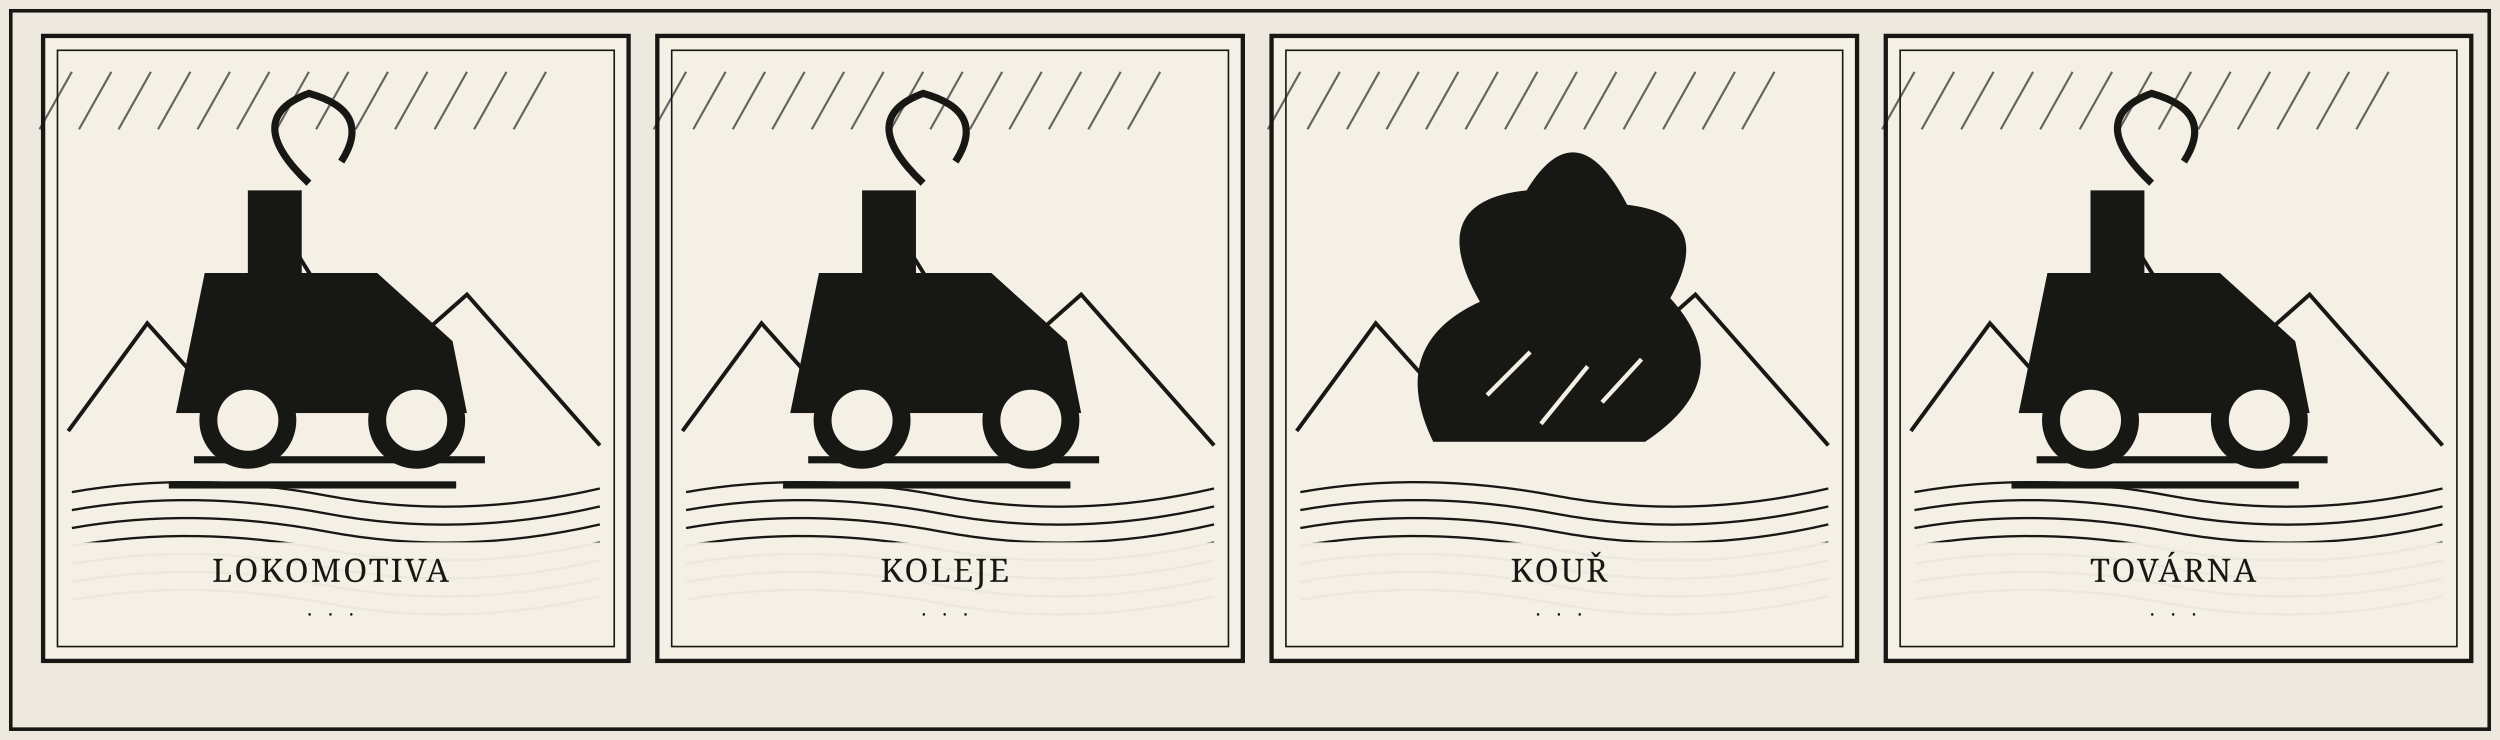
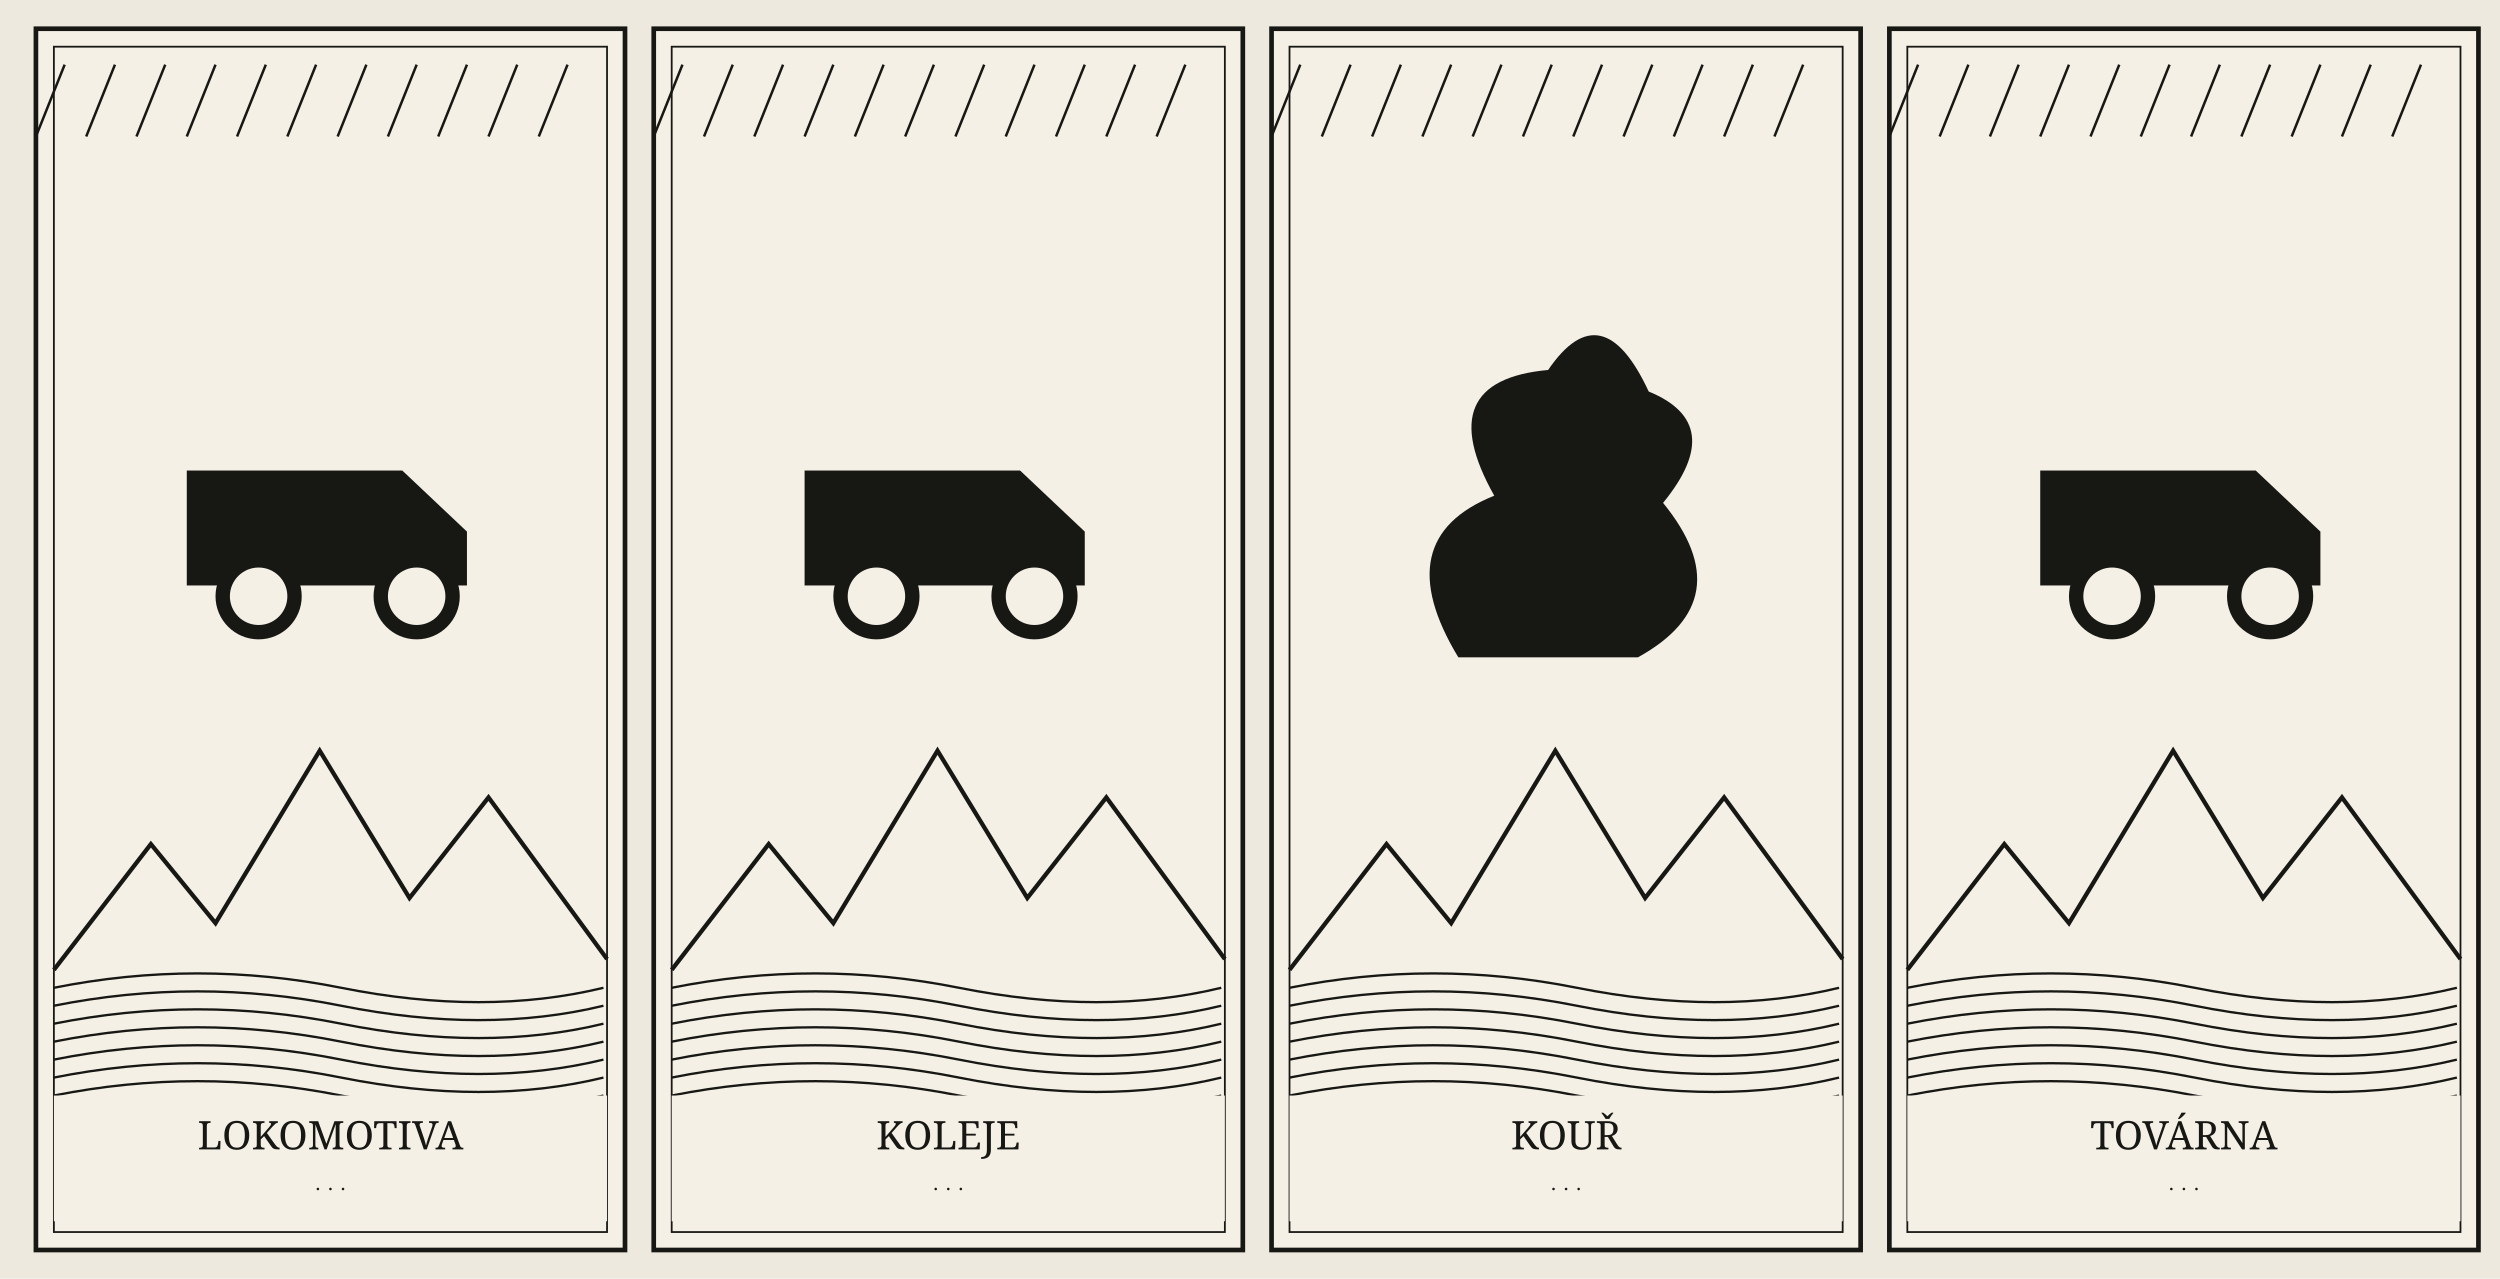
- <svg xmlns="http://www.w3.org/2000/svg" viewBox="0 0 696 206" role="img" aria-labelledby="title desc">
-   <defs>
-     <filter id="paper">
-       <feTurbulence type="fractalNoise" baseFrequency=".75" numOctaves="2" seed="6" />
-       <feColorMatrix values="0 0 0 0 .92 0 0 0 0 .9 0 0 0 0 .83 0 0 0 .12 0" />
-     </filter>
-   </defs>
-   <rect width="696" height="206" fill="#eee9de" />
-   <rect x="3" y="3" width="690" height="200" fill="none" stroke="#171714" stroke-width="1" />
+ <svg xmlns="http://www.w3.org/2000/svg" viewBox="0 0 696 356">
+   <rect width="696" height="356" fill="#eee9de" />
  <g>
-     <rect x="12" y="10" width="163" height="174" fill="#f5f0e6" stroke="#171714" stroke-width="1.2" />
-     <rect x="16" y="14" width="155" height="166" fill="none" stroke="#171714" stroke-width=".45" />
-     <path d="M20 20 l-9 16" stroke="#171714" stroke-width=".6" opacity=".65" />
-     <path d="M31 20 l-9 16" stroke="#171714" stroke-width=".6" opacity=".65" />
-     <path d="M42 20 l-9 16" stroke="#171714" stroke-width=".6" opacity=".65" />
-     <path d="M53 20 l-9 16" stroke="#171714" stroke-width=".6" opacity=".65" />
-     <path d="M64 20 l-9 16" stroke="#171714" stroke-width=".6" opacity=".65" />
-     <path d="M75 20 l-9 16" stroke="#171714" stroke-width=".6" opacity=".65" />
-     <path d="M86 20 l-9 16" stroke="#171714" stroke-width=".6" opacity=".65" />
-     <path d="M97 20 l-9 16" stroke="#171714" stroke-width=".6" opacity=".65" />
-     <path d="M108 20 l-9 16" stroke="#171714" stroke-width=".6" opacity=".65" />
-     <path d="M119 20 l-9 16" stroke="#171714" stroke-width=".6" opacity=".65" />
-     <path d="M130 20 l-9 16" stroke="#171714" stroke-width=".6" opacity=".65" />
-     <path d="M141 20 l-9 16" stroke="#171714" stroke-width=".6" opacity=".65" />
-     <path d="M152 20 l-9 16" stroke="#171714" stroke-width=".6" opacity=".65" />
-     <path d="M19 120L41 90L58 109L83 71L104 105L130 82L167 124" fill="none" stroke="#171714" stroke-width="1.1" />
-     <path d="M49 115L57 76L105 76L126 95L130 115Z" fill="#171714" />
-     <rect x="69" y="53" width="15" height="23" fill="#171714" />
-     <circle cx="69" cy="117" r="11" fill="#f4f0e6" stroke="#171714" stroke-width="5" />
-     <circle cx="116" cy="117" r="11" fill="#f4f0e6" stroke="#171714" stroke-width="5" />
-     <path d="M54 128H135M47 135H127M86 51Q67 33 86 26Q104 31 95 45" fill="none" stroke="#171714" stroke-width="2" />
-     <path d="M20 137 Q54 131 91 138 T167 136" fill="none" stroke="#171714" stroke-width=".65" />
-     <path d="M20 142 Q54 136 91 143 T167 141" fill="none" stroke="#171714" stroke-width=".65" />
-     <path d="M20 147 Q54 141 91 148 T167 146" fill="none" stroke="#171714" stroke-width=".65" />
-     <path d="M20 152 Q54 146 91 153 T167 151" fill="none" stroke="#171714" stroke-width=".65" />
-     <path d="M20 157 Q54 151 91 158 T167 156" fill="none" stroke="#171714" stroke-width=".65" />
-     <path d="M20 162 Q54 156 91 163 T167 161" fill="none" stroke="#171714" stroke-width=".65" />
-     <path d="M20 167 Q54 161 91 168 T167 166" fill="none" stroke="#171714" stroke-width=".65" />
-     <rect x="18" y="151" width="151" height="26" fill="#f5f0e6" opacity=".96" />
-     <text x="92" y="162" text-anchor="middle" font-family="Georgia,serif" font-size="9" letter-spacing=".6" fill="#171714">LOKOMOTIVA</text>
-     <text x="92" y="173" text-anchor="middle" font-family="Georgia,serif" font-size="5.5" letter-spacing="1.5" fill="#171714">· · ·</text>
+     <rect x="10" y="8" width="164" height="340" fill="#f5f0e6" stroke="#171714" stroke-width="1.3" />
+     <rect x="15" y="13" width="154" height="330" fill="none" stroke="#171714" stroke-width=".5" />
+     <path d="M18 18l-8 20" stroke="#171714" stroke-width=".7" />
+     <path d="M32 18l-8 20" stroke="#171714" stroke-width=".7" />
+     <path d="M46 18l-8 20" stroke="#171714" stroke-width=".7" />
+     <path d="M60 18l-8 20" stroke="#171714" stroke-width=".7" />
+     <path d="M74 18l-8 20" stroke="#171714" stroke-width=".7" />
+     <path d="M88 18l-8 20" stroke="#171714" stroke-width=".7" />
+     <path d="M102 18l-8 20" stroke="#171714" stroke-width=".7" />
+     <path d="M116 18l-8 20" stroke="#171714" stroke-width=".7" />
+     <path d="M130 18l-8 20" stroke="#171714" stroke-width=".7" />
+     <path d="M144 18l-8 20" stroke="#171714" stroke-width=".7" />
+     <path d="M158 18l-8 20" stroke="#171714" stroke-width=".7" />
+     <path d="M15 270l27 -35 18 22 29 -48 25 41 22 -28 33 45" fill="none" stroke="#171714" stroke-width="1.2" />
+     <path d="M52 163V131H112L130 148V163Z" fill="#171714" />
+     <circle cx="72" cy="166" r="10" fill="#f5f0e6" stroke="#171714" stroke-width="4" />
+     <circle cx="116" cy="166" r="10" fill="#f5f0e6" stroke="#171714" stroke-width="4" />
+     <path d="M15 275q40 -8 80 0t73 0" stroke="#171714" stroke-width=".65" fill="none" />
+     <path d="M15 280q40 -8 80 0t73 0" stroke="#171714" stroke-width=".65" fill="none" />
+     <path d="M15 285q40 -8 80 0t73 0" stroke="#171714" stroke-width=".65" fill="none" />
+     <path d="M15 290q40 -8 80 0t73 0" stroke="#171714" stroke-width=".65" fill="none" />
+     <path d="M15 295q40 -8 80 0t73 0" stroke="#171714" stroke-width=".65" fill="none" />
+     <path d="M15 300q40 -8 80 0t73 0" stroke="#171714" stroke-width=".65" fill="none" />
+     <path d="M15 305q40 -8 80 0t73 0" stroke="#171714" stroke-width=".65" fill="none" />
+     <path d="M15 310q40 -8 80 0t73 0" stroke="#171714" stroke-width=".65" fill="none" />
+     <path d="M15 315q40 -8 80 0t73 0" stroke="#171714" stroke-width=".65" fill="none" />
+     <path d="M15 320q40 -8 80 0t73 0" stroke="#171714" stroke-width=".65" fill="none" />
+     <path d="M15 325q40 -8 80 0t73 0" stroke="#171714" stroke-width=".65" fill="none" />
+     <rect x="15" y="305" width="154" height="35" fill="#f5f0e6" />
+     <text x="92" y="320" text-anchor="middle" font-family="Georgia,serif" font-size="11" fill="#171714">LOKOMOTIVA</text>
+     <text x="92" y="333" text-anchor="middle" font-size="6" fill="#171714">· · ·</text>
  </g>
  <g>
-     <rect x="183" y="10" width="163" height="174" fill="#f5f0e6" stroke="#171714" stroke-width="1.2" />
-     <rect x="187" y="14" width="155" height="166" fill="none" stroke="#171714" stroke-width=".45" />
-     <path d="M191 20 l-9 16" stroke="#171714" stroke-width=".6" opacity=".65" />
-     <path d="M202 20 l-9 16" stroke="#171714" stroke-width=".6" opacity=".65" />
-     <path d="M213 20 l-9 16" stroke="#171714" stroke-width=".6" opacity=".65" />
-     <path d="M224 20 l-9 16" stroke="#171714" stroke-width=".6" opacity=".65" />
-     <path d="M235 20 l-9 16" stroke="#171714" stroke-width=".6" opacity=".65" />
-     <path d="M246 20 l-9 16" stroke="#171714" stroke-width=".6" opacity=".65" />
-     <path d="M257 20 l-9 16" stroke="#171714" stroke-width=".6" opacity=".65" />
-     <path d="M268 20 l-9 16" stroke="#171714" stroke-width=".6" opacity=".65" />
-     <path d="M279 20 l-9 16" stroke="#171714" stroke-width=".6" opacity=".65" />
-     <path d="M290 20 l-9 16" stroke="#171714" stroke-width=".6" opacity=".65" />
-     <path d="M301 20 l-9 16" stroke="#171714" stroke-width=".6" opacity=".65" />
-     <path d="M312 20 l-9 16" stroke="#171714" stroke-width=".6" opacity=".65" />
-     <path d="M323 20 l-9 16" stroke="#171714" stroke-width=".6" opacity=".65" />
-     <path d="M190 120L212 90L229 109L254 71L275 105L301 82L338 124" fill="none" stroke="#171714" stroke-width="1.1" />
-     <path d="M220 115L228 76L276 76L297 95L301 115Z" fill="#171714" />
-     <rect x="240" y="53" width="15" height="23" fill="#171714" />
-     <circle cx="240" cy="117" r="11" fill="#f4f0e6" stroke="#171714" stroke-width="5" />
-     <circle cx="287" cy="117" r="11" fill="#f4f0e6" stroke="#171714" stroke-width="5" />
-     <path d="M225 128H306M218 135H298M257 51Q238 33 257 26Q275 31 266 45" fill="none" stroke="#171714" stroke-width="2" />
-     <path d="M191 137 Q225 131 262 138 T338 136" fill="none" stroke="#171714" stroke-width=".65" />
-     <path d="M191 142 Q225 136 262 143 T338 141" fill="none" stroke="#171714" stroke-width=".65" />
-     <path d="M191 147 Q225 141 262 148 T338 146" fill="none" stroke="#171714" stroke-width=".65" />
-     <path d="M191 152 Q225 146 262 153 T338 151" fill="none" stroke="#171714" stroke-width=".65" />
-     <path d="M191 157 Q225 151 262 158 T338 156" fill="none" stroke="#171714" stroke-width=".65" />
-     <path d="M191 162 Q225 156 262 163 T338 161" fill="none" stroke="#171714" stroke-width=".65" />
-     <path d="M191 167 Q225 161 262 168 T338 166" fill="none" stroke="#171714" stroke-width=".65" />
-     <rect x="189" y="151" width="151" height="26" fill="#f5f0e6" opacity=".96" />
-     <text x="263" y="162" text-anchor="middle" font-family="Georgia,serif" font-size="9" letter-spacing=".6" fill="#171714">KOLEJE</text>
-     <text x="263" y="173" text-anchor="middle" font-family="Georgia,serif" font-size="5.5" letter-spacing="1.5" fill="#171714">· · ·</text>
+     <rect x="182" y="8" width="164" height="340" fill="#f5f0e6" stroke="#171714" stroke-width="1.3" />
+     <rect x="187" y="13" width="154" height="330" fill="none" stroke="#171714" stroke-width=".5" />
+     <path d="M190 18l-8 20" stroke="#171714" stroke-width=".7" />
+     <path d="M204 18l-8 20" stroke="#171714" stroke-width=".7" />
+     <path d="M218 18l-8 20" stroke="#171714" stroke-width=".7" />
+     <path d="M232 18l-8 20" stroke="#171714" stroke-width=".7" />
+     <path d="M246 18l-8 20" stroke="#171714" stroke-width=".7" />
+     <path d="M260 18l-8 20" stroke="#171714" stroke-width=".7" />
+     <path d="M274 18l-8 20" stroke="#171714" stroke-width=".7" />
+     <path d="M288 18l-8 20" stroke="#171714" stroke-width=".7" />
+     <path d="M302 18l-8 20" stroke="#171714" stroke-width=".7" />
+     <path d="M316 18l-8 20" stroke="#171714" stroke-width=".7" />
+     <path d="M330 18l-8 20" stroke="#171714" stroke-width=".7" />
+     <path d="M187 270l27 -35 18 22 29 -48 25 41 22 -28 33 45" fill="none" stroke="#171714" stroke-width="1.2" />
+     <path d="M224 163V131H284L302 148V163Z" fill="#171714" />
+     <circle cx="244" cy="166" r="10" fill="#f5f0e6" stroke="#171714" stroke-width="4" />
+     <circle cx="288" cy="166" r="10" fill="#f5f0e6" stroke="#171714" stroke-width="4" />
+     <path d="M187 275q40 -8 80 0t73 0" stroke="#171714" stroke-width=".65" fill="none" />
+     <path d="M187 280q40 -8 80 0t73 0" stroke="#171714" stroke-width=".65" fill="none" />
+     <path d="M187 285q40 -8 80 0t73 0" stroke="#171714" stroke-width=".65" fill="none" />
+     <path d="M187 290q40 -8 80 0t73 0" stroke="#171714" stroke-width=".65" fill="none" />
+     <path d="M187 295q40 -8 80 0t73 0" stroke="#171714" stroke-width=".65" fill="none" />
+     <path d="M187 300q40 -8 80 0t73 0" stroke="#171714" stroke-width=".65" fill="none" />
+     <path d="M187 305q40 -8 80 0t73 0" stroke="#171714" stroke-width=".65" fill="none" />
+     <path d="M187 310q40 -8 80 0t73 0" stroke="#171714" stroke-width=".65" fill="none" />
+     <path d="M187 315q40 -8 80 0t73 0" stroke="#171714" stroke-width=".65" fill="none" />
+     <path d="M187 320q40 -8 80 0t73 0" stroke="#171714" stroke-width=".65" fill="none" />
+     <path d="M187 325q40 -8 80 0t73 0" stroke="#171714" stroke-width=".65" fill="none" />
+     <rect x="187" y="305" width="154" height="35" fill="#f5f0e6" />
+     <text x="264" y="320" text-anchor="middle" font-family="Georgia,serif" font-size="11" fill="#171714">KOLEJE</text>
+     <text x="264" y="333" text-anchor="middle" font-size="6" fill="#171714">· · ·</text>
  </g>
  <g>
-     <rect x="354" y="10" width="163" height="174" fill="#f5f0e6" stroke="#171714" stroke-width="1.2" />
-     <rect x="358" y="14" width="155" height="166" fill="none" stroke="#171714" stroke-width=".45" />
-     <path d="M362 20 l-9 16" stroke="#171714" stroke-width=".6" opacity=".65" />
-     <path d="M373 20 l-9 16" stroke="#171714" stroke-width=".6" opacity=".65" />
-     <path d="M384 20 l-9 16" stroke="#171714" stroke-width=".6" opacity=".65" />
-     <path d="M395 20 l-9 16" stroke="#171714" stroke-width=".6" opacity=".65" />
-     <path d="M406 20 l-9 16" stroke="#171714" stroke-width=".6" opacity=".65" />
-     <path d="M417 20 l-9 16" stroke="#171714" stroke-width=".6" opacity=".65" />
-     <path d="M428 20 l-9 16" stroke="#171714" stroke-width=".6" opacity=".65" />
-     <path d="M439 20 l-9 16" stroke="#171714" stroke-width=".6" opacity=".65" />
-     <path d="M450 20 l-9 16" stroke="#171714" stroke-width=".6" opacity=".65" />
-     <path d="M461 20 l-9 16" stroke="#171714" stroke-width=".6" opacity=".65" />
-     <path d="M472 20 l-9 16" stroke="#171714" stroke-width=".6" opacity=".65" />
-     <path d="M483 20 l-9 16" stroke="#171714" stroke-width=".6" opacity=".65" />
-     <path d="M494 20 l-9 16" stroke="#171714" stroke-width=".6" opacity=".65" />
-     <path d="M361 120L383 90L400 109L425 71L446 105L472 82L509 124" fill="none" stroke="#171714" stroke-width="1.1" />
-     <path d="M399 123Q386 96 412 84Q396 56 425 53Q439 30 453 57Q478 60 465 83Q485 105 458 123Z" fill="#171714" />
-     <path d="M414 110l12 -12m3 20l13 -16m4 10l11 -12" stroke="#f4f0e6" stroke-width="1.2" />
-     <path d="M362 137 Q396 131 433 138 T509 136" fill="none" stroke="#171714" stroke-width=".65" />
-     <path d="M362 142 Q396 136 433 143 T509 141" fill="none" stroke="#171714" stroke-width=".65" />
-     <path d="M362 147 Q396 141 433 148 T509 146" fill="none" stroke="#171714" stroke-width=".65" />
-     <path d="M362 152 Q396 146 433 153 T509 151" fill="none" stroke="#171714" stroke-width=".65" />
-     <path d="M362 157 Q396 151 433 158 T509 156" fill="none" stroke="#171714" stroke-width=".65" />
-     <path d="M362 162 Q396 156 433 163 T509 161" fill="none" stroke="#171714" stroke-width=".65" />
-     <path d="M362 167 Q396 161 433 168 T509 166" fill="none" stroke="#171714" stroke-width=".65" />
-     <rect x="360" y="151" width="151" height="26" fill="#f5f0e6" opacity=".96" />
-     <text x="434" y="162" text-anchor="middle" font-family="Georgia,serif" font-size="9" letter-spacing=".6" fill="#171714">KOUŘ</text>
-     <text x="434" y="173" text-anchor="middle" font-family="Georgia,serif" font-size="5.5" letter-spacing="1.5" fill="#171714">· · ·</text>
+     <rect x="354" y="8" width="164" height="340" fill="#f5f0e6" stroke="#171714" stroke-width="1.3" />
+     <rect x="359" y="13" width="154" height="330" fill="none" stroke="#171714" stroke-width=".5" />
+     <path d="M362 18l-8 20" stroke="#171714" stroke-width=".7" />
+     <path d="M376 18l-8 20" stroke="#171714" stroke-width=".7" />
+     <path d="M390 18l-8 20" stroke="#171714" stroke-width=".7" />
+     <path d="M404 18l-8 20" stroke="#171714" stroke-width=".7" />
+     <path d="M418 18l-8 20" stroke="#171714" stroke-width=".7" />
+     <path d="M432 18l-8 20" stroke="#171714" stroke-width=".7" />
+     <path d="M446 18l-8 20" stroke="#171714" stroke-width=".7" />
+     <path d="M460 18l-8 20" stroke="#171714" stroke-width=".7" />
+     <path d="M474 18l-8 20" stroke="#171714" stroke-width=".7" />
+     <path d="M488 18l-8 20" stroke="#171714" stroke-width=".7" />
+     <path d="M502 18l-8 20" stroke="#171714" stroke-width=".7" />
+     <path d="M359 270l27 -35 18 22 29 -48 25 41 22 -28 33 45" fill="none" stroke="#171714" stroke-width="1.2" />
+     <path d="M406 183Q386 150 416 138Q398 106 431 103Q446 81 459 109Q481 118 463 140Q485 167 456 183Z" fill="#171714" />
+     <path d="M359 275q40 -8 80 0t73 0" stroke="#171714" stroke-width=".65" fill="none" />
+     <path d="M359 280q40 -8 80 0t73 0" stroke="#171714" stroke-width=".65" fill="none" />
+     <path d="M359 285q40 -8 80 0t73 0" stroke="#171714" stroke-width=".65" fill="none" />
+     <path d="M359 290q40 -8 80 0t73 0" stroke="#171714" stroke-width=".65" fill="none" />
+     <path d="M359 295q40 -8 80 0t73 0" stroke="#171714" stroke-width=".65" fill="none" />
+     <path d="M359 300q40 -8 80 0t73 0" stroke="#171714" stroke-width=".65" fill="none" />
+     <path d="M359 305q40 -8 80 0t73 0" stroke="#171714" stroke-width=".65" fill="none" />
+     <path d="M359 310q40 -8 80 0t73 0" stroke="#171714" stroke-width=".65" fill="none" />
+     <path d="M359 315q40 -8 80 0t73 0" stroke="#171714" stroke-width=".65" fill="none" />
+     <path d="M359 320q40 -8 80 0t73 0" stroke="#171714" stroke-width=".65" fill="none" />
+     <path d="M359 325q40 -8 80 0t73 0" stroke="#171714" stroke-width=".65" fill="none" />
+     <rect x="359" y="305" width="154" height="35" fill="#f5f0e6" />
+     <text x="436" y="320" text-anchor="middle" font-family="Georgia,serif" font-size="11" fill="#171714">KOUŘ</text>
+     <text x="436" y="333" text-anchor="middle" font-size="6" fill="#171714">· · ·</text>
  </g>
  <g>
-     <rect x="525" y="10" width="163" height="174" fill="#f5f0e6" stroke="#171714" stroke-width="1.2" />
-     <rect x="529" y="14" width="155" height="166" fill="none" stroke="#171714" stroke-width=".45" />
-     <path d="M533 20 l-9 16" stroke="#171714" stroke-width=".6" opacity=".65" />
-     <path d="M544 20 l-9 16" stroke="#171714" stroke-width=".6" opacity=".65" />
-     <path d="M555 20 l-9 16" stroke="#171714" stroke-width=".6" opacity=".65" />
-     <path d="M566 20 l-9 16" stroke="#171714" stroke-width=".6" opacity=".65" />
-     <path d="M577 20 l-9 16" stroke="#171714" stroke-width=".6" opacity=".65" />
-     <path d="M588 20 l-9 16" stroke="#171714" stroke-width=".6" opacity=".65" />
-     <path d="M599 20 l-9 16" stroke="#171714" stroke-width=".6" opacity=".65" />
-     <path d="M610 20 l-9 16" stroke="#171714" stroke-width=".6" opacity=".65" />
-     <path d="M621 20 l-9 16" stroke="#171714" stroke-width=".6" opacity=".65" />
-     <path d="M632 20 l-9 16" stroke="#171714" stroke-width=".6" opacity=".65" />
-     <path d="M643 20 l-9 16" stroke="#171714" stroke-width=".6" opacity=".65" />
-     <path d="M654 20 l-9 16" stroke="#171714" stroke-width=".6" opacity=".65" />
-     <path d="M665 20 l-9 16" stroke="#171714" stroke-width=".6" opacity=".65" />
-     <path d="M532 120L554 90L571 109L596 71L617 105L643 82L680 124" fill="none" stroke="#171714" stroke-width="1.1" />
-     <path d="M562 115L570 76L618 76L639 95L643 115Z" fill="#171714" />
-     <rect x="582" y="53" width="15" height="23" fill="#171714" />
-     <circle cx="582" cy="117" r="11" fill="#f4f0e6" stroke="#171714" stroke-width="5" />
-     <circle cx="629" cy="117" r="11" fill="#f4f0e6" stroke="#171714" stroke-width="5" />
-     <path d="M567 128H648M560 135H640M599 51Q580 33 599 26Q617 31 608 45" fill="none" stroke="#171714" stroke-width="2" />
-     <path d="M533 137 Q567 131 604 138 T680 136" fill="none" stroke="#171714" stroke-width=".65" />
-     <path d="M533 142 Q567 136 604 143 T680 141" fill="none" stroke="#171714" stroke-width=".65" />
-     <path d="M533 147 Q567 141 604 148 T680 146" fill="none" stroke="#171714" stroke-width=".65" />
-     <path d="M533 152 Q567 146 604 153 T680 151" fill="none" stroke="#171714" stroke-width=".65" />
-     <path d="M533 157 Q567 151 604 158 T680 156" fill="none" stroke="#171714" stroke-width=".65" />
-     <path d="M533 162 Q567 156 604 163 T680 161" fill="none" stroke="#171714" stroke-width=".65" />
-     <path d="M533 167 Q567 161 604 168 T680 166" fill="none" stroke="#171714" stroke-width=".65" />
-     <rect x="531" y="151" width="151" height="26" fill="#f5f0e6" opacity=".96" />
-     <text x="605" y="162" text-anchor="middle" font-family="Georgia,serif" font-size="9" letter-spacing=".6" fill="#171714">TOVÁRNA</text>
-     <text x="605" y="173" text-anchor="middle" font-family="Georgia,serif" font-size="5.5" letter-spacing="1.5" fill="#171714">· · ·</text>
+     <rect x="526" y="8" width="164" height="340" fill="#f5f0e6" stroke="#171714" stroke-width="1.3" />
+     <rect x="531" y="13" width="154" height="330" fill="none" stroke="#171714" stroke-width=".5" />
+     <path d="M534 18l-8 20" stroke="#171714" stroke-width=".7" />
+     <path d="M548 18l-8 20" stroke="#171714" stroke-width=".7" />
+     <path d="M562 18l-8 20" stroke="#171714" stroke-width=".7" />
+     <path d="M576 18l-8 20" stroke="#171714" stroke-width=".7" />
+     <path d="M590 18l-8 20" stroke="#171714" stroke-width=".7" />
+     <path d="M604 18l-8 20" stroke="#171714" stroke-width=".7" />
+     <path d="M618 18l-8 20" stroke="#171714" stroke-width=".7" />
+     <path d="M632 18l-8 20" stroke="#171714" stroke-width=".7" />
+     <path d="M646 18l-8 20" stroke="#171714" stroke-width=".7" />
+     <path d="M660 18l-8 20" stroke="#171714" stroke-width=".7" />
+     <path d="M674 18l-8 20" stroke="#171714" stroke-width=".7" />
+     <path d="M531 270l27 -35 18 22 29 -48 25 41 22 -28 33 45" fill="none" stroke="#171714" stroke-width="1.2" />
+     <path d="M568 163V131H628L646 148V163Z" fill="#171714" />
+     <circle cx="588" cy="166" r="10" fill="#f5f0e6" stroke="#171714" stroke-width="4" />
+     <circle cx="632" cy="166" r="10" fill="#f5f0e6" stroke="#171714" stroke-width="4" />
+     <path d="M531 275q40 -8 80 0t73 0" stroke="#171714" stroke-width=".65" fill="none" />
+     <path d="M531 280q40 -8 80 0t73 0" stroke="#171714" stroke-width=".65" fill="none" />
+     <path d="M531 285q40 -8 80 0t73 0" stroke="#171714" stroke-width=".65" fill="none" />
+     <path d="M531 290q40 -8 80 0t73 0" stroke="#171714" stroke-width=".65" fill="none" />
+     <path d="M531 295q40 -8 80 0t73 0" stroke="#171714" stroke-width=".65" fill="none" />
+     <path d="M531 300q40 -8 80 0t73 0" stroke="#171714" stroke-width=".65" fill="none" />
+     <path d="M531 305q40 -8 80 0t73 0" stroke="#171714" stroke-width=".65" fill="none" />
+     <path d="M531 310q40 -8 80 0t73 0" stroke="#171714" stroke-width=".65" fill="none" />
+     <path d="M531 315q40 -8 80 0t73 0" stroke="#171714" stroke-width=".65" fill="none" />
+     <path d="M531 320q40 -8 80 0t73 0" stroke="#171714" stroke-width=".65" fill="none" />
+     <path d="M531 325q40 -8 80 0t73 0" stroke="#171714" stroke-width=".65" fill="none" />
+     <rect x="531" y="305" width="154" height="35" fill="#f5f0e6" />
+     <text x="608" y="320" text-anchor="middle" font-family="Georgia,serif" font-size="11" fill="#171714">TOVÁRNA</text>
+     <text x="608" y="333" text-anchor="middle" font-size="6" fill="#171714">· · ·</text>
  </g>
</svg>
